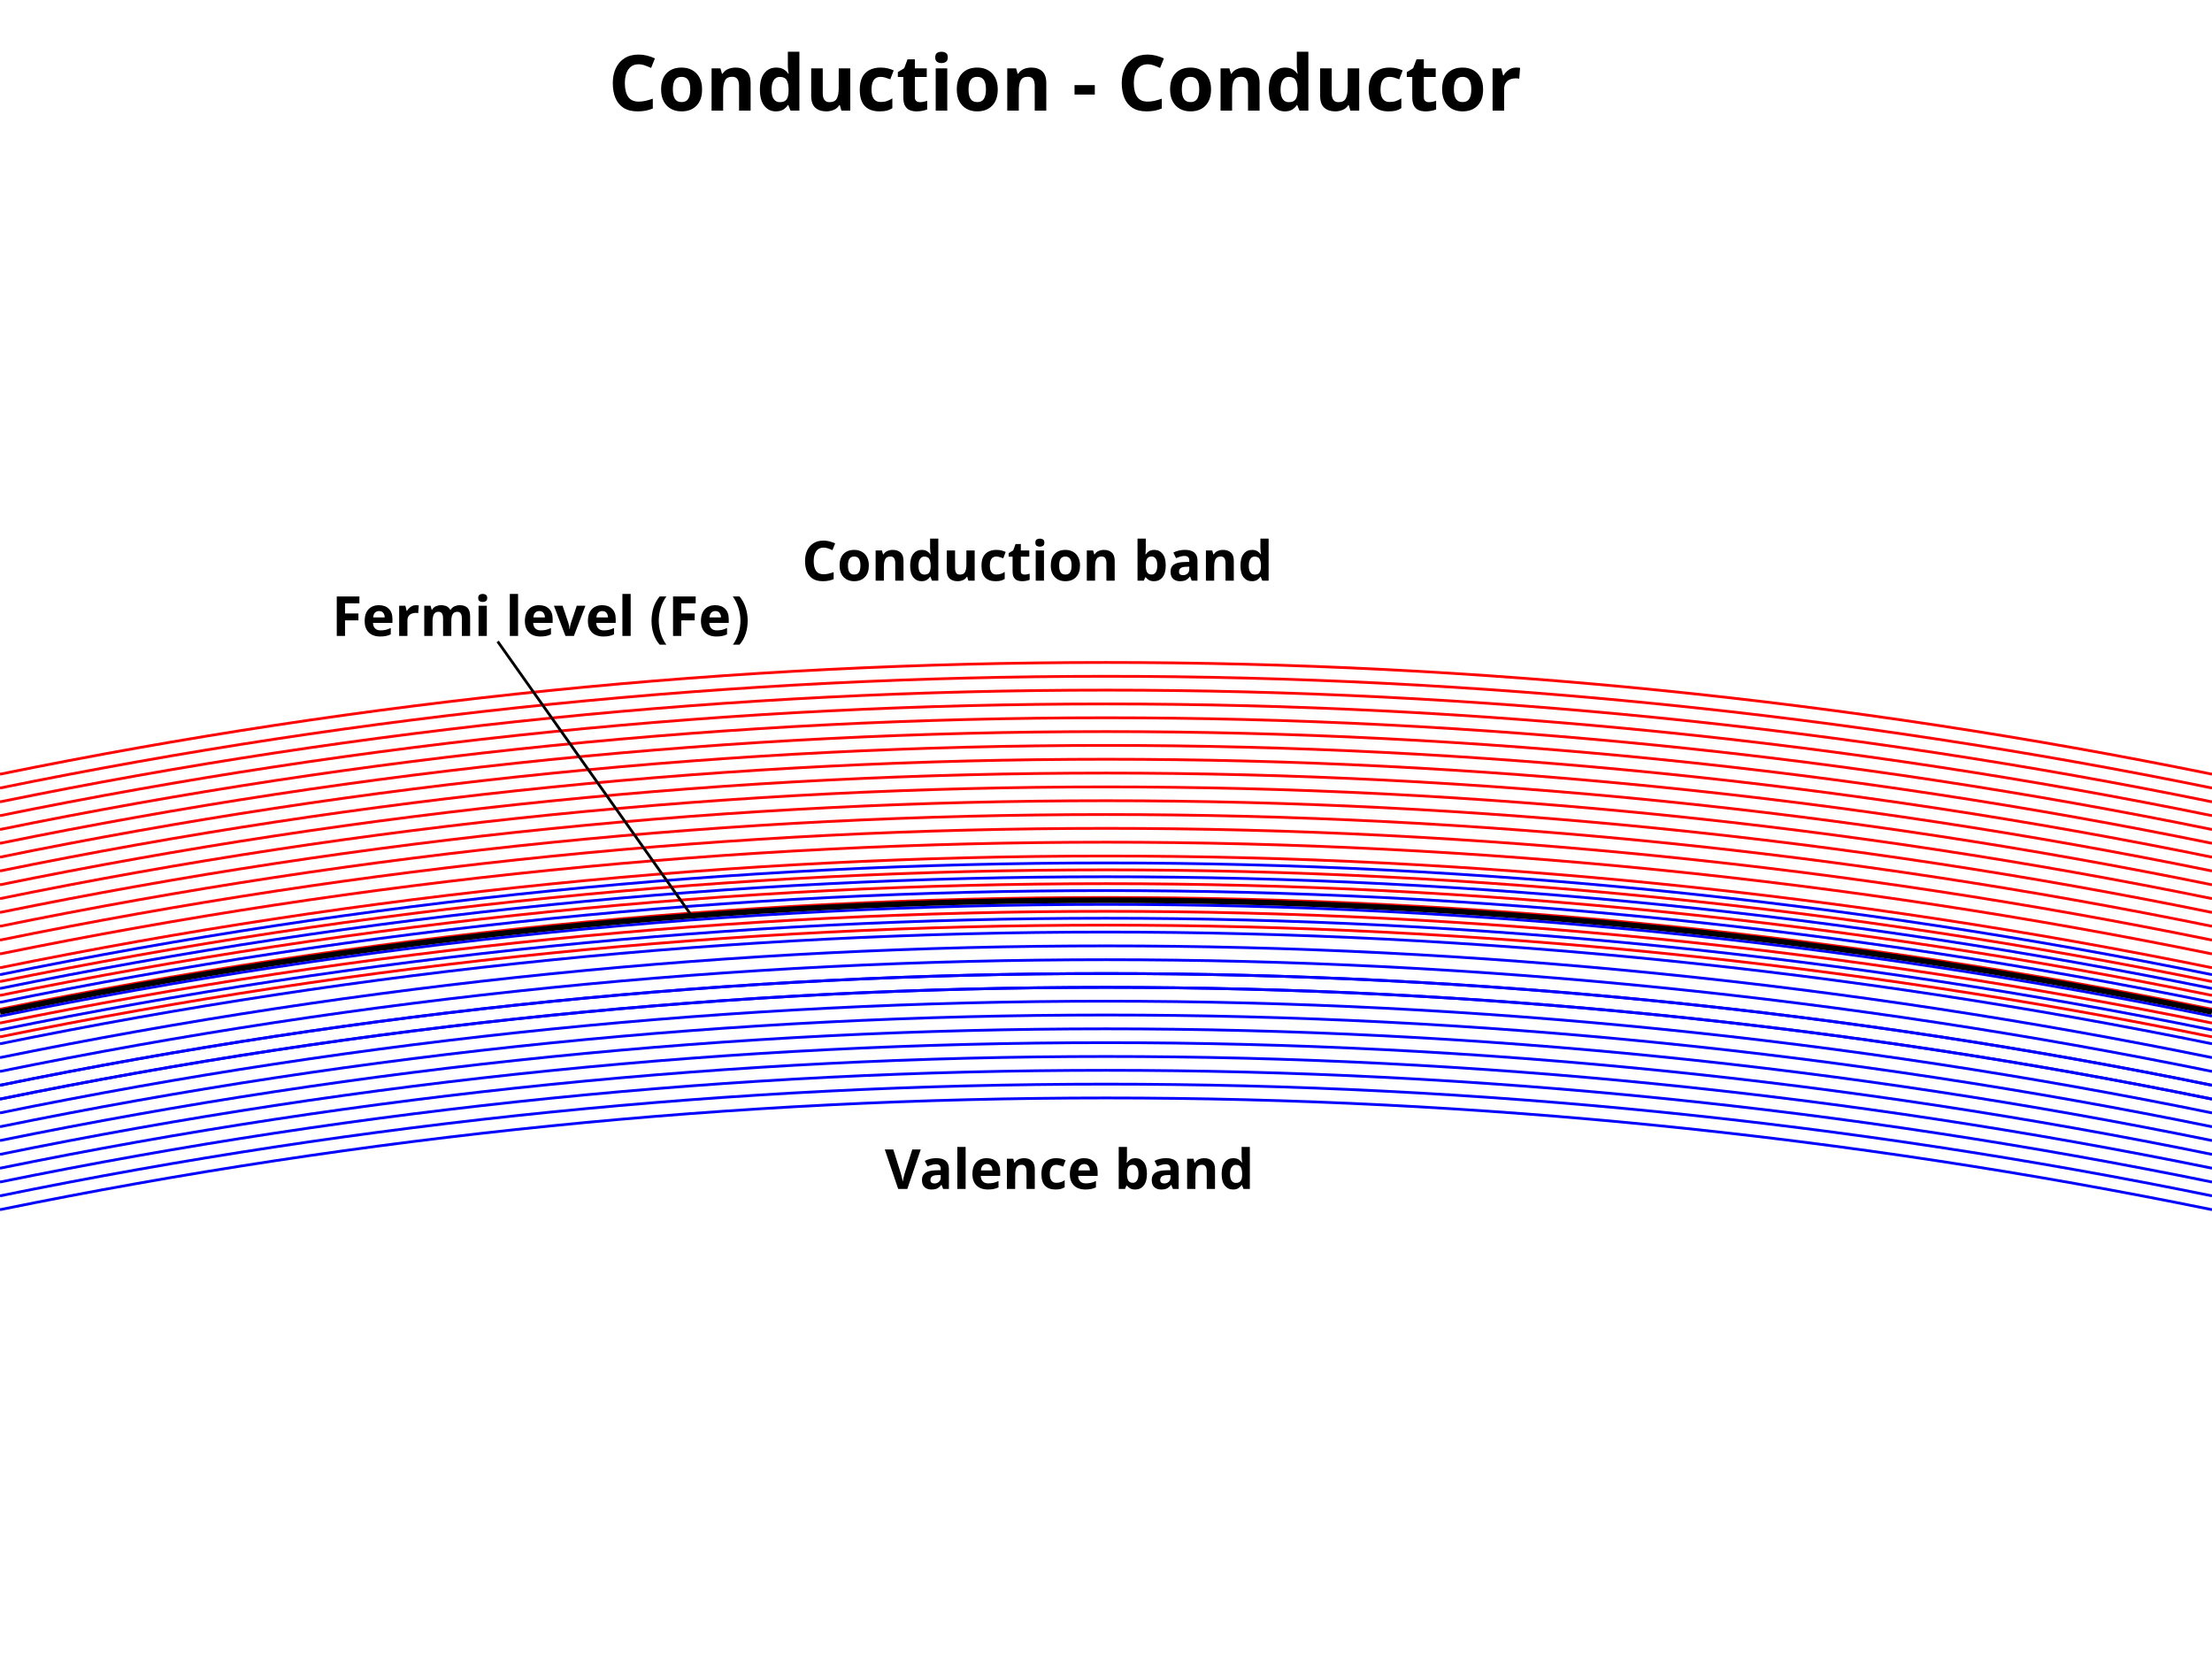
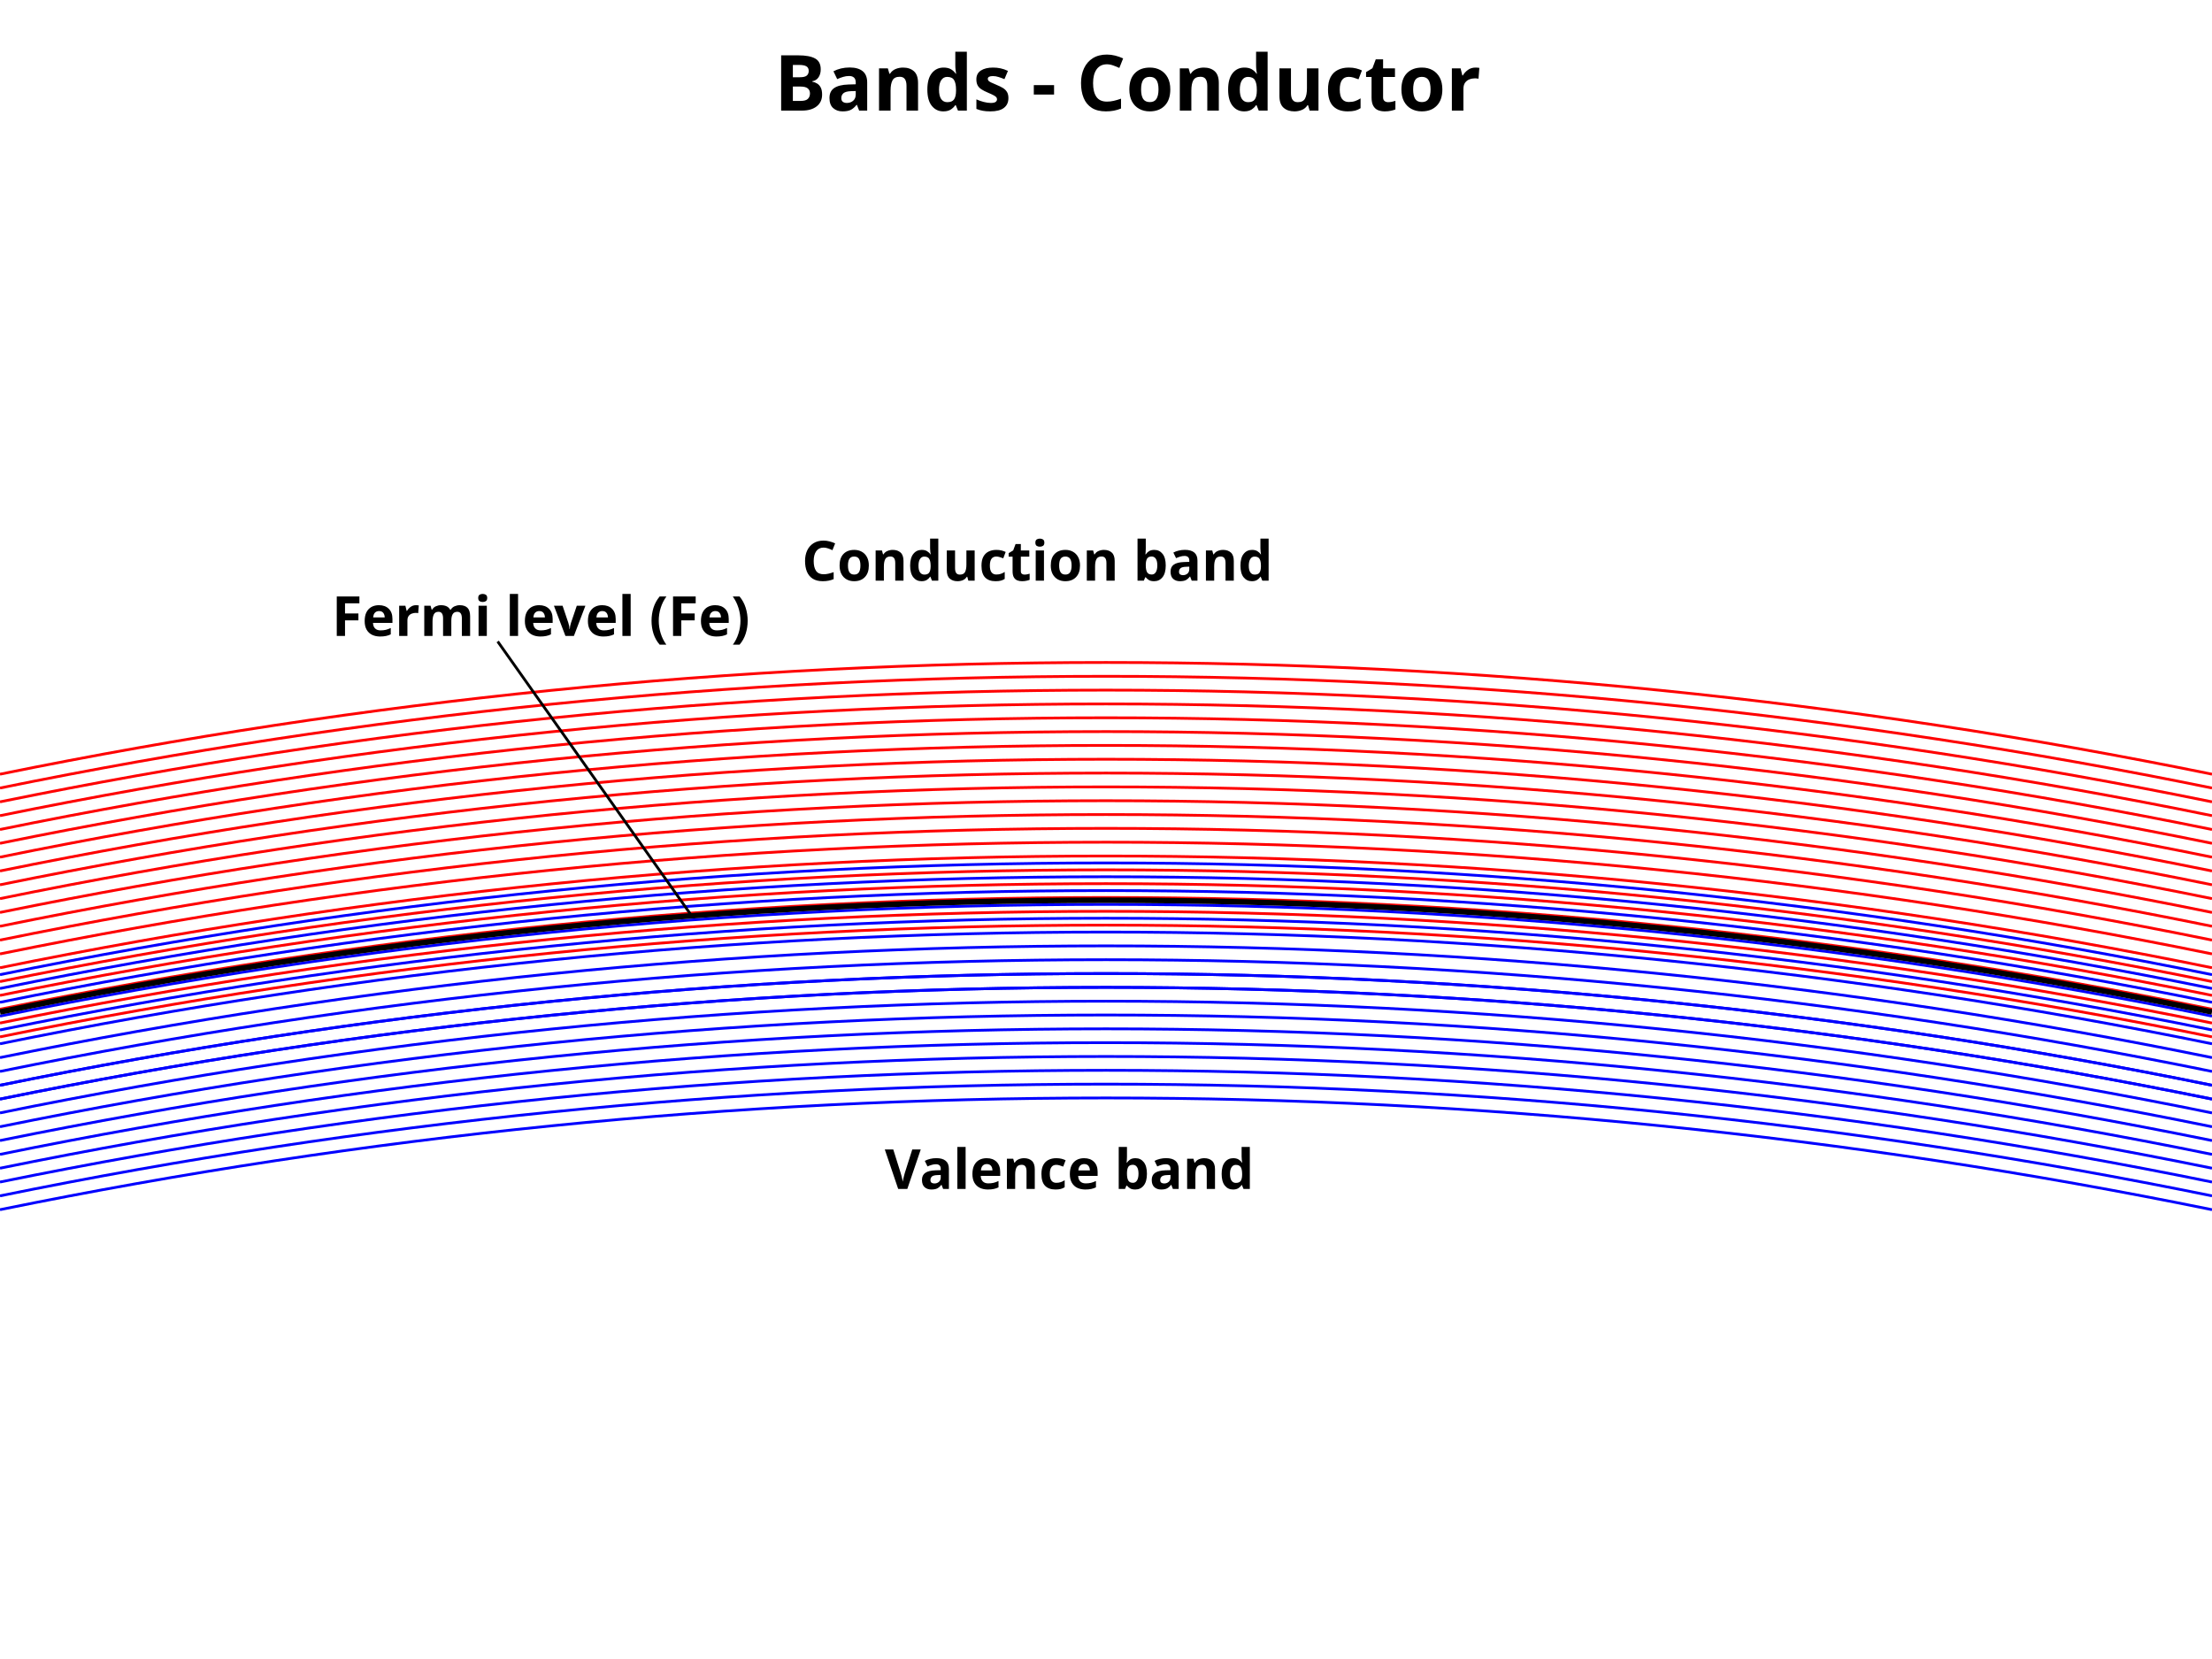
<svg xmlns="http://www.w3.org/2000/svg" xmlns:xlink="http://www.w3.org/1999/xlink" id="svg1" version="1.1" viewBox="0 0 800 600" width="800" height="600" preserveAspectRatio="xMidYMid" fill-rule="evenodd">
  <defs>
    <text id="headline" font-family="Ubuntu" font-size="28" font-weight="bold" fill="#000000">
-       <tspan>Conduction - Conductor</tspan>
+       <tspan>Bands - Conductor</tspan>
    </text>
    <text id="cond_label" font-family="Ubuntu" font-size="20" font-weight="bold" fill="#000000">
      <tspan>Conduction band</tspan>
    </text>
    <text id="val_label" font-family="Ubuntu" font-size="20" font-weight="bold" fill="#000000">
      <tspan>Valence band</tspan>
    </text>
    <text id="gap_label" font-family="Ubuntu" font-size="20" font-weight="bold" fill="#000000">
      <tspan>Band gap</tspan>
    </text>
    <text id="fermi_label" font-family="Ubuntu" font-size="20" font-weight="bold" fill="#000000">
      <tspan>Fermi level (Fe)</tspan>
    </text>
    <path id="orbit" d="m 0,0 a 2000,2000 0 0 1 800,0">
        </path>
    <g id="conduction_band" style="fill:none;stroke:#ff0000;stroke-width:1">
      <use xlink:href="#orbit" x="0" y="00" />
      <use xlink:href="#orbit" x="0" y="05" />
      <use xlink:href="#orbit" x="0" y="10" />
      <use xlink:href="#orbit" x="0" y="15" />
      <use xlink:href="#orbit" x="0" y="20" />
      <use xlink:href="#orbit" x="0" y="25" />
      <use xlink:href="#orbit" x="0" y="30" />
      <use xlink:href="#orbit" x="0" y="35" />
      <use xlink:href="#orbit" x="0" y="40" />
      <use xlink:href="#orbit" x="0" y="45" />
      <use xlink:href="#orbit" x="0" y="50" />
      <use xlink:href="#orbit" x="0" y="55" />
      <use xlink:href="#orbit" x="0" y="60" />
      <use xlink:href="#orbit" x="0" y="65" />
      <use xlink:href="#orbit" x="0" y="70" />
      <use xlink:href="#orbit" x="0" y="75" />
      <use xlink:href="#orbit" x="0" y="80" />
      <use xlink:href="#orbit" x="0" y="85" />
      <use xlink:href="#orbit" x="0" y="90" />
      <use xlink:href="#orbit" x="0" y="95" />
    </g>
    <g id="valence_band" style="fill:none;stroke:#0000ff;stroke-width:1">
      <use xlink:href="#orbit" x="0" y="00" />
      <use xlink:href="#orbit" x="0" y="05" />
      <use xlink:href="#orbit" x="0" y="10" />
      <use xlink:href="#orbit" x="0" y="15" />
      <use xlink:href="#orbit" x="0" y="20" />
      <use xlink:href="#orbit" x="0" y="25" />
      <use xlink:href="#orbit" x="0" y="30" />
      <use xlink:href="#orbit" x="0" y="35" />
      <use xlink:href="#orbit" x="0" y="40" />
      <use xlink:href="#orbit" x="0" y="45" />
      <use xlink:href="#orbit" x="0" y="50" />
      <use xlink:href="#orbit" x="0" y="55" />
      <use xlink:href="#orbit" x="0" y="60" />
      <use xlink:href="#orbit" x="0" y="65" />
      <use xlink:href="#orbit" x="0" y="70" />
      <use xlink:href="#orbit" x="0" y="75" />
      <use xlink:href="#orbit" x="0" y="80" />
      <use xlink:href="#orbit" x="0" y="85" />
      <use xlink:href="#orbit" x="0" y="40" />
      <use xlink:href="#orbit" x="0" y="45" />
    </g>
    <g id="fermi_level" style="fill:none;stroke:#000000;stroke-width:2">
      <use xlink:href="#orbit" x="0" y="00" />
    </g>
    <g id="gap_size" style="fill:none;stroke:#000000;stroke-width:1">
      <path d="m 0,0 v 240 m -10,-240 h 20 m -20,240 h 20" />
    </g>
  </defs>
  <g id="page1">
    <g id="band1" style="display:inline">
      <rect id="white_background" x="0" y="0" width="800" height="600" fill="white">
            </rect>
    </g>
    <g id="band2" style="display:inline">
-       <use xlink:href="#headline" x="220" y="40" />
+       <use xlink:href="#headline" x="280" y="40" />
      <use xlink:href="#cond_label" x="290" y="210" />
      <use xlink:href="#val_label" x="320" y="430" />
      <use xlink:href="#fermi_label" x="120" y="230" />
      <use xlink:href="#conduction_band" y="280" />
      <use xlink:href="#valence_band" y="352.5" />
      <use xlink:href="#fermi_level" y="366" />
      <line x1="180" y1="232" x2="250" y2="331" style="stroke:#000000;stroke-width:1" />
    </g>
  </g>
</svg>
